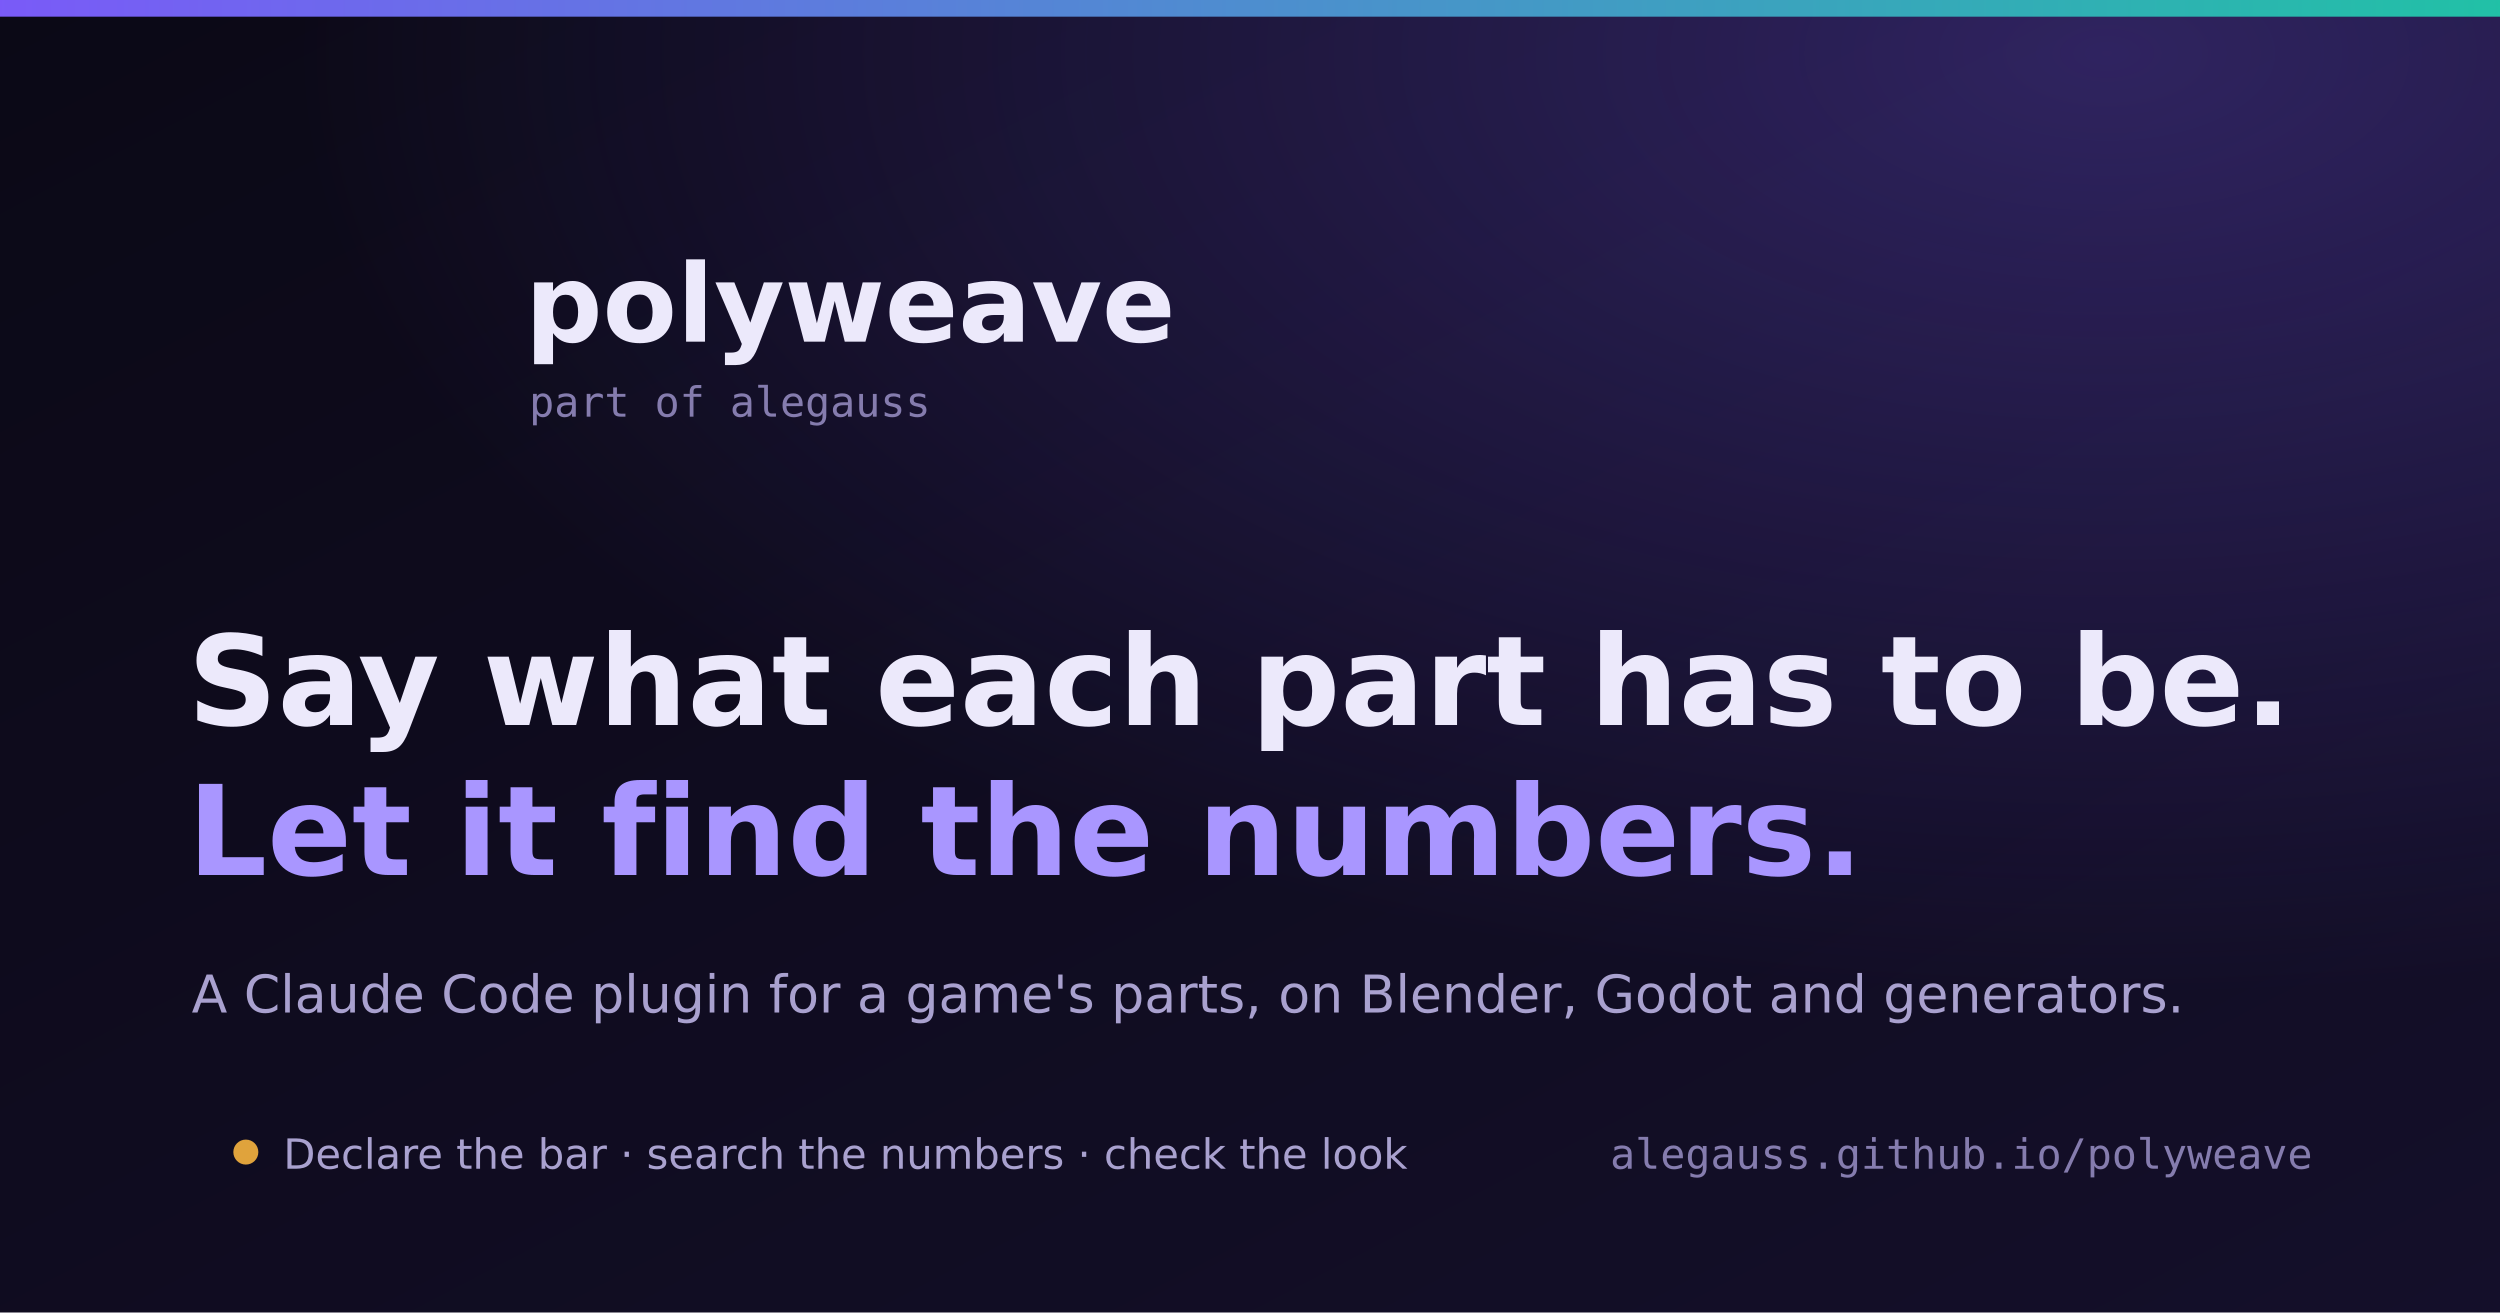
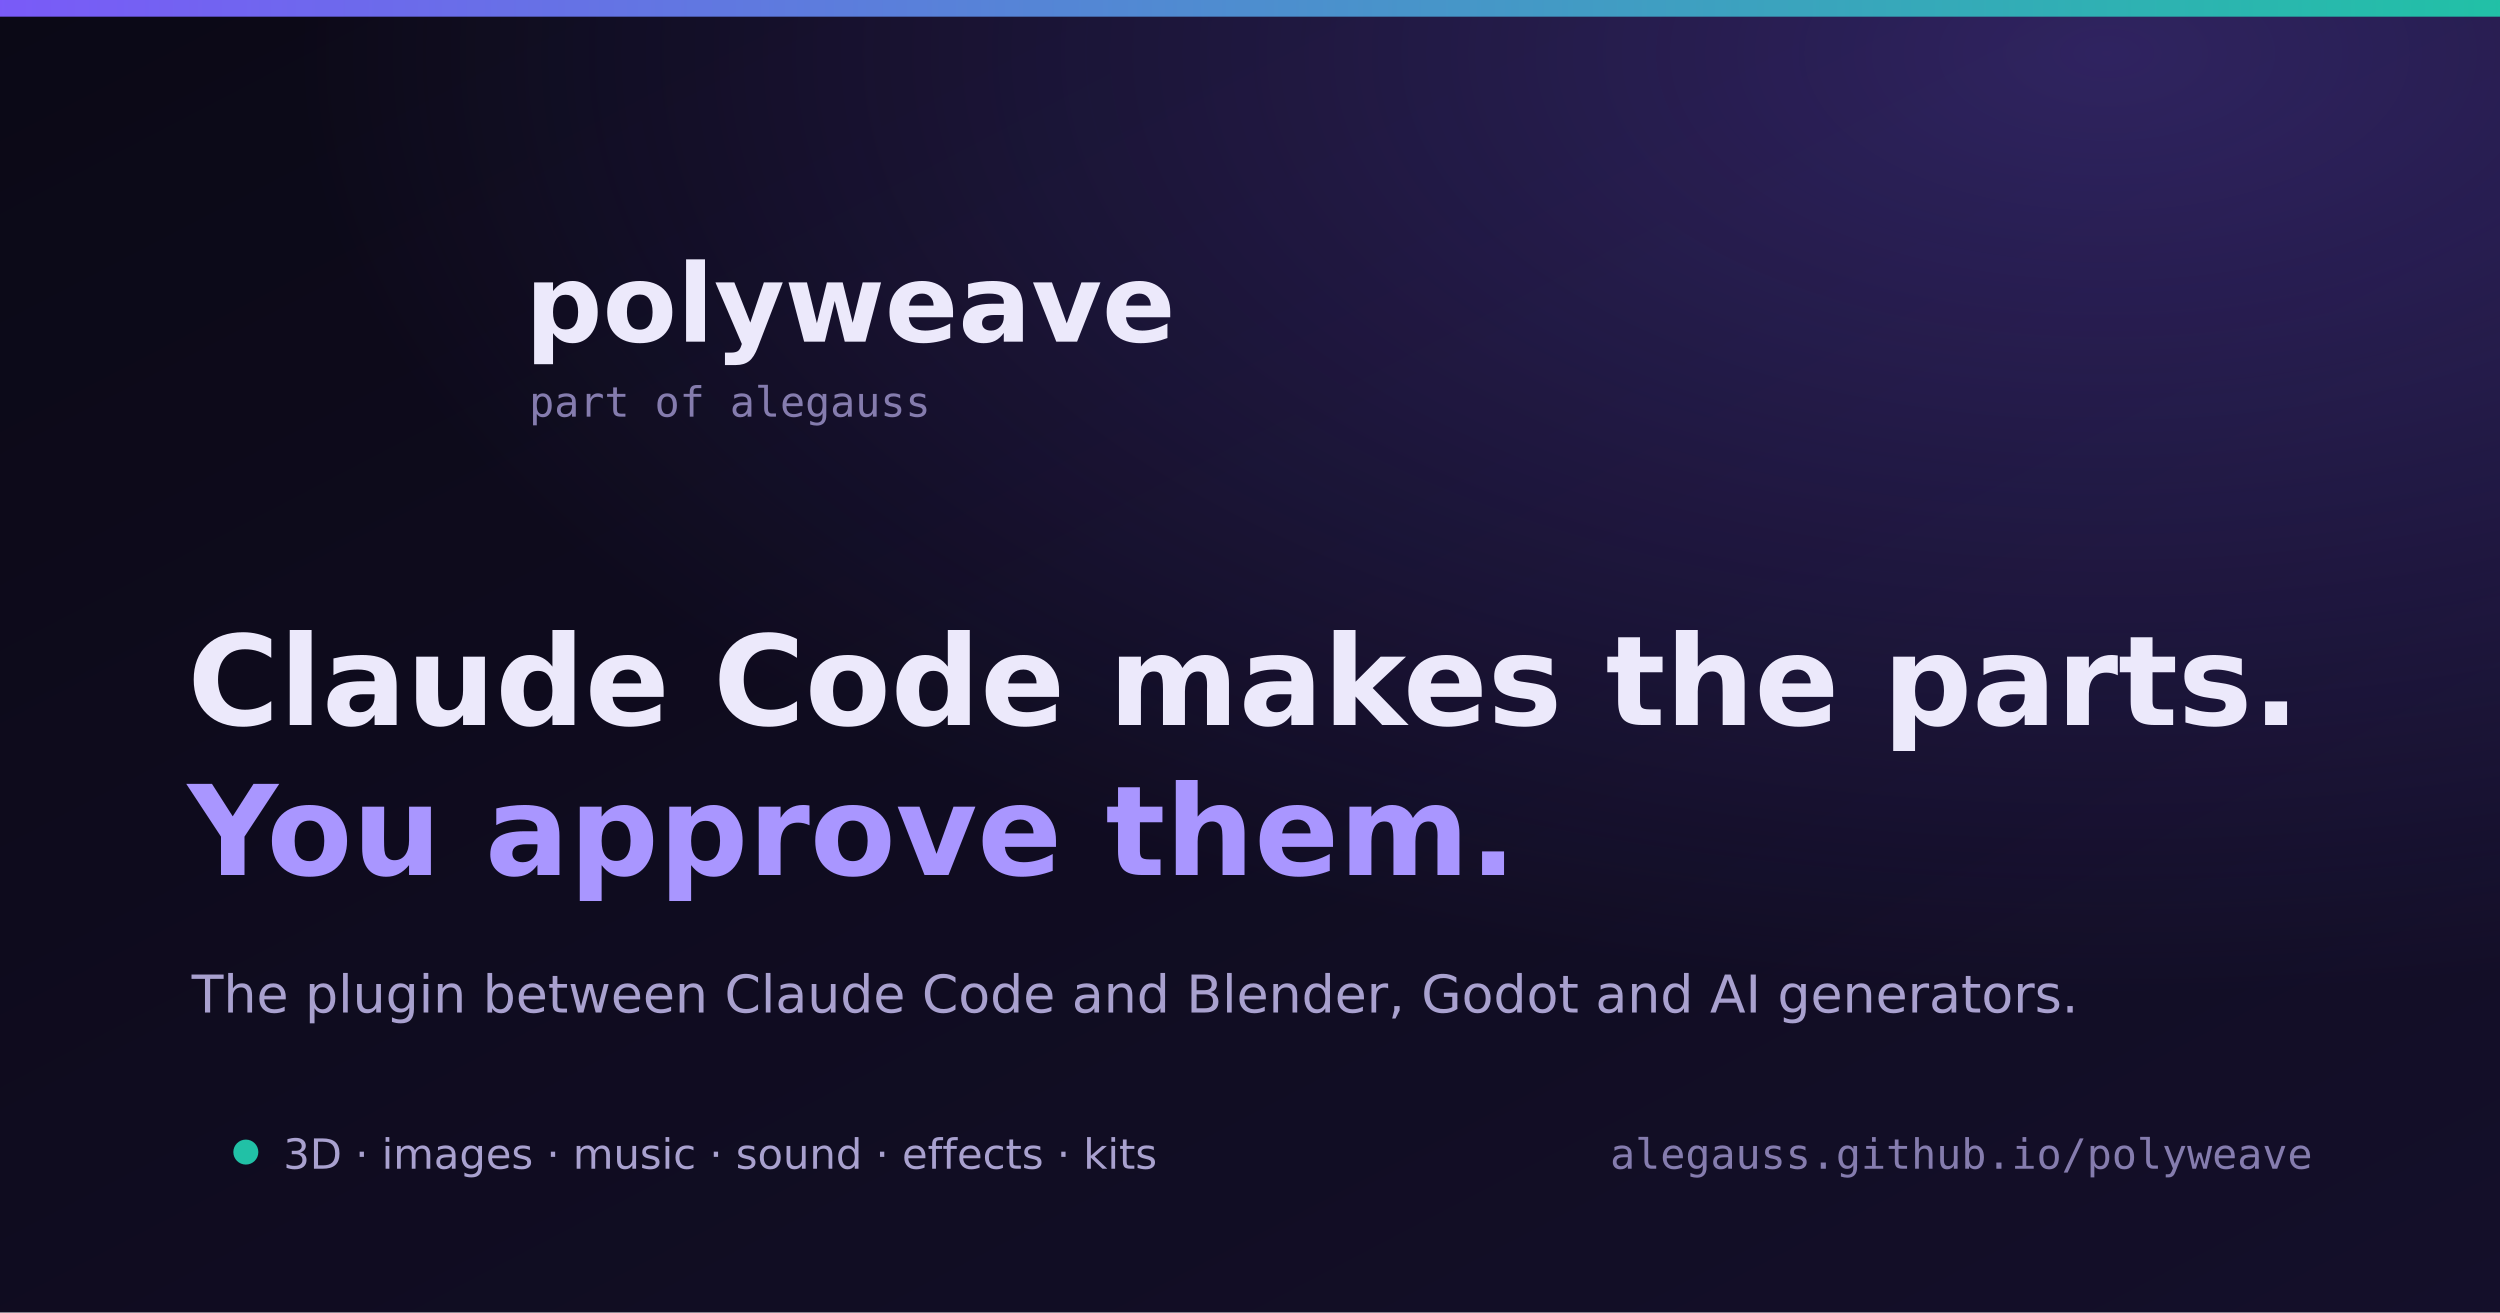
- <svg xmlns="http://www.w3.org/2000/svg" width="1200" height="630" viewBox="0 0 1200 630" role="img" aria-label="polyweave — say what each part has to be, and let it find the numbers">
+ <svg xmlns="http://www.w3.org/2000/svg" width="1200" height="630" viewBox="0 0 1200 630" role="img" aria-label="polyweave — Claude Code makes your game's parts, and you approve them">
  <defs>
    <linearGradient id="pw-bg" x1="0" y1="0" x2="1" y2="1">
      <stop offset="0" stop-color="#0b0916" />
      <stop offset="1" stop-color="#140f2a" />
    </linearGradient>
    <radialGradient id="pw-glow" cx="0.84" cy="0.04" r="0.72">
      <stop offset="0" stop-color="#7A5AF8" stop-opacity="0.3" />
      <stop offset="1" stop-color="#7A5AF8" stop-opacity="0" />
    </radialGradient>
    <linearGradient id="pw-rule" x1="0" y1="0" x2="1" y2="0">
      <stop offset="0" stop-color="#7A5AF8" />
      <stop offset="1" stop-color="#21C1A6" />
    </linearGradient>
  </defs>
  <rect width="1200" height="630" fill="url(#pw-bg)" />
  <rect width="1200" height="630" fill="url(#pw-glow)" />
  <rect x="0" y="0" width="1200" height="8" fill="url(#pw-rule)" />

  
  {{mark}}

  <text x="252" y="164" font-family="DejaVu Sans, sans-serif" font-size="52" font-weight="bold" fill="#ece9fb">polyweave</text>
  <text x="254" y="200" font-family="DejaVu Sans Mono, monospace" font-size="20" fill="#857cae">part of alegauss</text>
-   <text x="90" y="348" font-family="DejaVu Sans, sans-serif" font-size="60" font-weight="bold" fill="#ece9fb">Say what each part has to be.</text>
-   <text x="90" y="420" font-family="DejaVu Sans, sans-serif" font-size="60" font-weight="bold" fill="#A996FF">Let it find the numbers.</text>
-   <text x="92" y="486" font-family="DejaVu Sans, sans-serif" font-size="25" fill="#a9a1cf">A Claude Code plugin for a game's parts, on Blender, Godot and generators.</text>
+   <text x="90" y="348" font-family="DejaVu Sans, sans-serif" font-size="60" font-weight="bold" fill="#ece9fb">Claude Code makes the parts.</text>
+   <text x="90" y="420" font-family="DejaVu Sans, sans-serif" font-size="60" font-weight="bold" fill="#A996FF">You approve them.</text>
+   <text x="92" y="486" font-family="DejaVu Sans, sans-serif" font-size="25" fill="#a9a1cf">The plugin between Claude Code and Blender, Godot and AI generators.</text>
  <rect x="90" y="530" width="{{chip-width}}" height="46" rx="23" fill="#171331" stroke="#2f2760" />
-   <circle cx="118" cy="553" r="6" fill="#E0A33C" />
-   <text id="chip" x="136" y="561" font-family="DejaVu Sans, sans-serif" font-size="20" fill="#a9a1cf">Declare the bar · search the numbers · check the look</text>
+   <circle cx="118" cy="553" r="6" fill="#21C1A6" />
+   <text id="chip" x="136" y="561" font-family="DejaVu Sans, sans-serif" font-size="20" fill="#a9a1cf">3D · images · music · sound · effects · kits</text>
  <text x="1110" y="561" text-anchor="end" font-family="DejaVu Sans Mono, monospace" font-size="20" fill="#857cae">alegauss.github.io/polyweave</text>
</svg>
